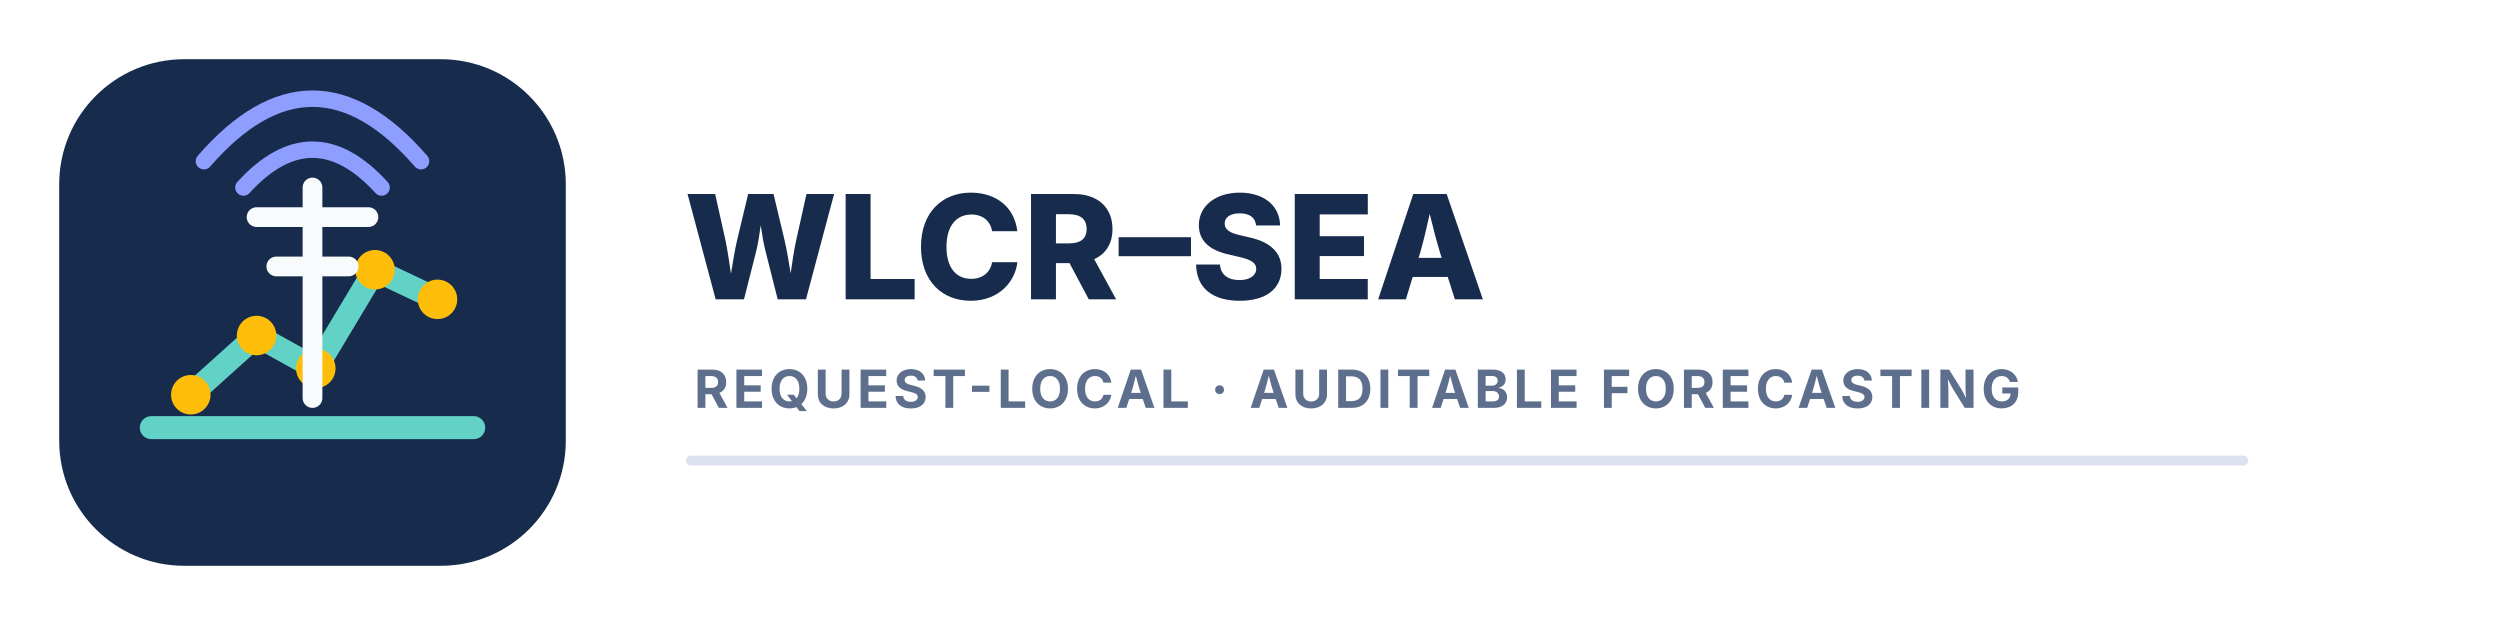
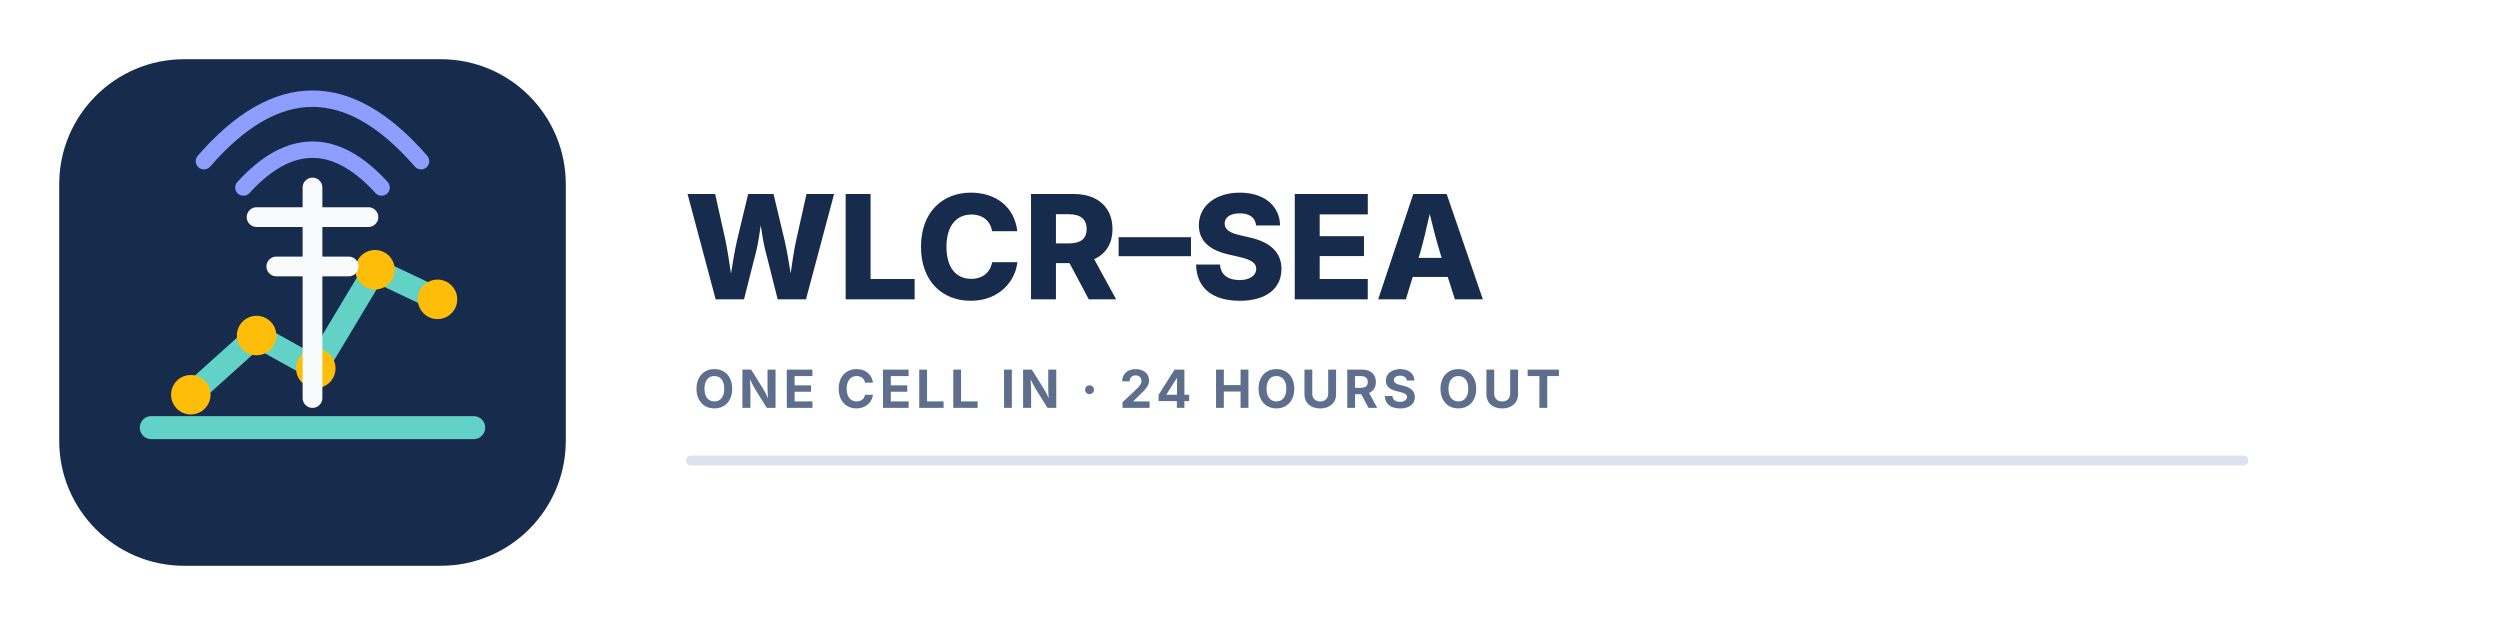
<svg xmlns="http://www.w3.org/2000/svg" width="760" height="190" viewBox="0 0 760 190" role="img" aria-labelledby="title desc">
  <rect x="18" y="18" width="154" height="154" rx="38" fill="#172B4D" />
  <path d="M46 130h98M58 120l20-18 18 10 18-30 19 9" fill="none" stroke="#63D2C6" stroke-width="7" stroke-linecap="round" stroke-linejoin="round" />
  <circle cx="58" cy="120" r="6" fill="#FEBD08" />
  <circle cx="78" cy="102" r="6" fill="#FEBD08" />
  <circle cx="96" cy="112" r="6" fill="#FEBD08" />
  <circle cx="114" cy="82" r="6" fill="#FEBD08" />
  <circle cx="133" cy="91" r="6" fill="#FEBD08" />
  <path d="M95 121V57M78 66h34M84 81h22" stroke="#F7FBFC" stroke-width="6" stroke-linecap="round" />
  <path d="M74 57q21-23 42 0M62 49q33-38 66 0" fill="none" stroke="#8D9EFF" stroke-width="5" stroke-linecap="round" />
  <text x="208" y="91" fill="#172B4D" font-family="-apple-system,BlinkMacSystemFont,'Segoe UI',sans-serif" font-size="44" font-weight="760">WLCR–SEA</text>
-   <text x="211" y="124" fill="#5E6F8E" font-family="-apple-system,BlinkMacSystemFont,'Segoe UI',sans-serif" font-size="16" font-weight="650" letter-spacing="1.3">REQUEST-LOCAL · AUDITABLE FORECASTING</text>
+   <text x="211" y="124" fill="#5E6F8E" font-family="-apple-system,BlinkMacSystemFont,'Segoe UI',sans-serif" font-size="16" font-weight="650" letter-spacing="1.3">ONE CELL IN · 24 HOURS OUT</text>
  <path d="M210 140h472" stroke="#DCE2EE" stroke-width="3" stroke-linecap="round" />
</svg>
